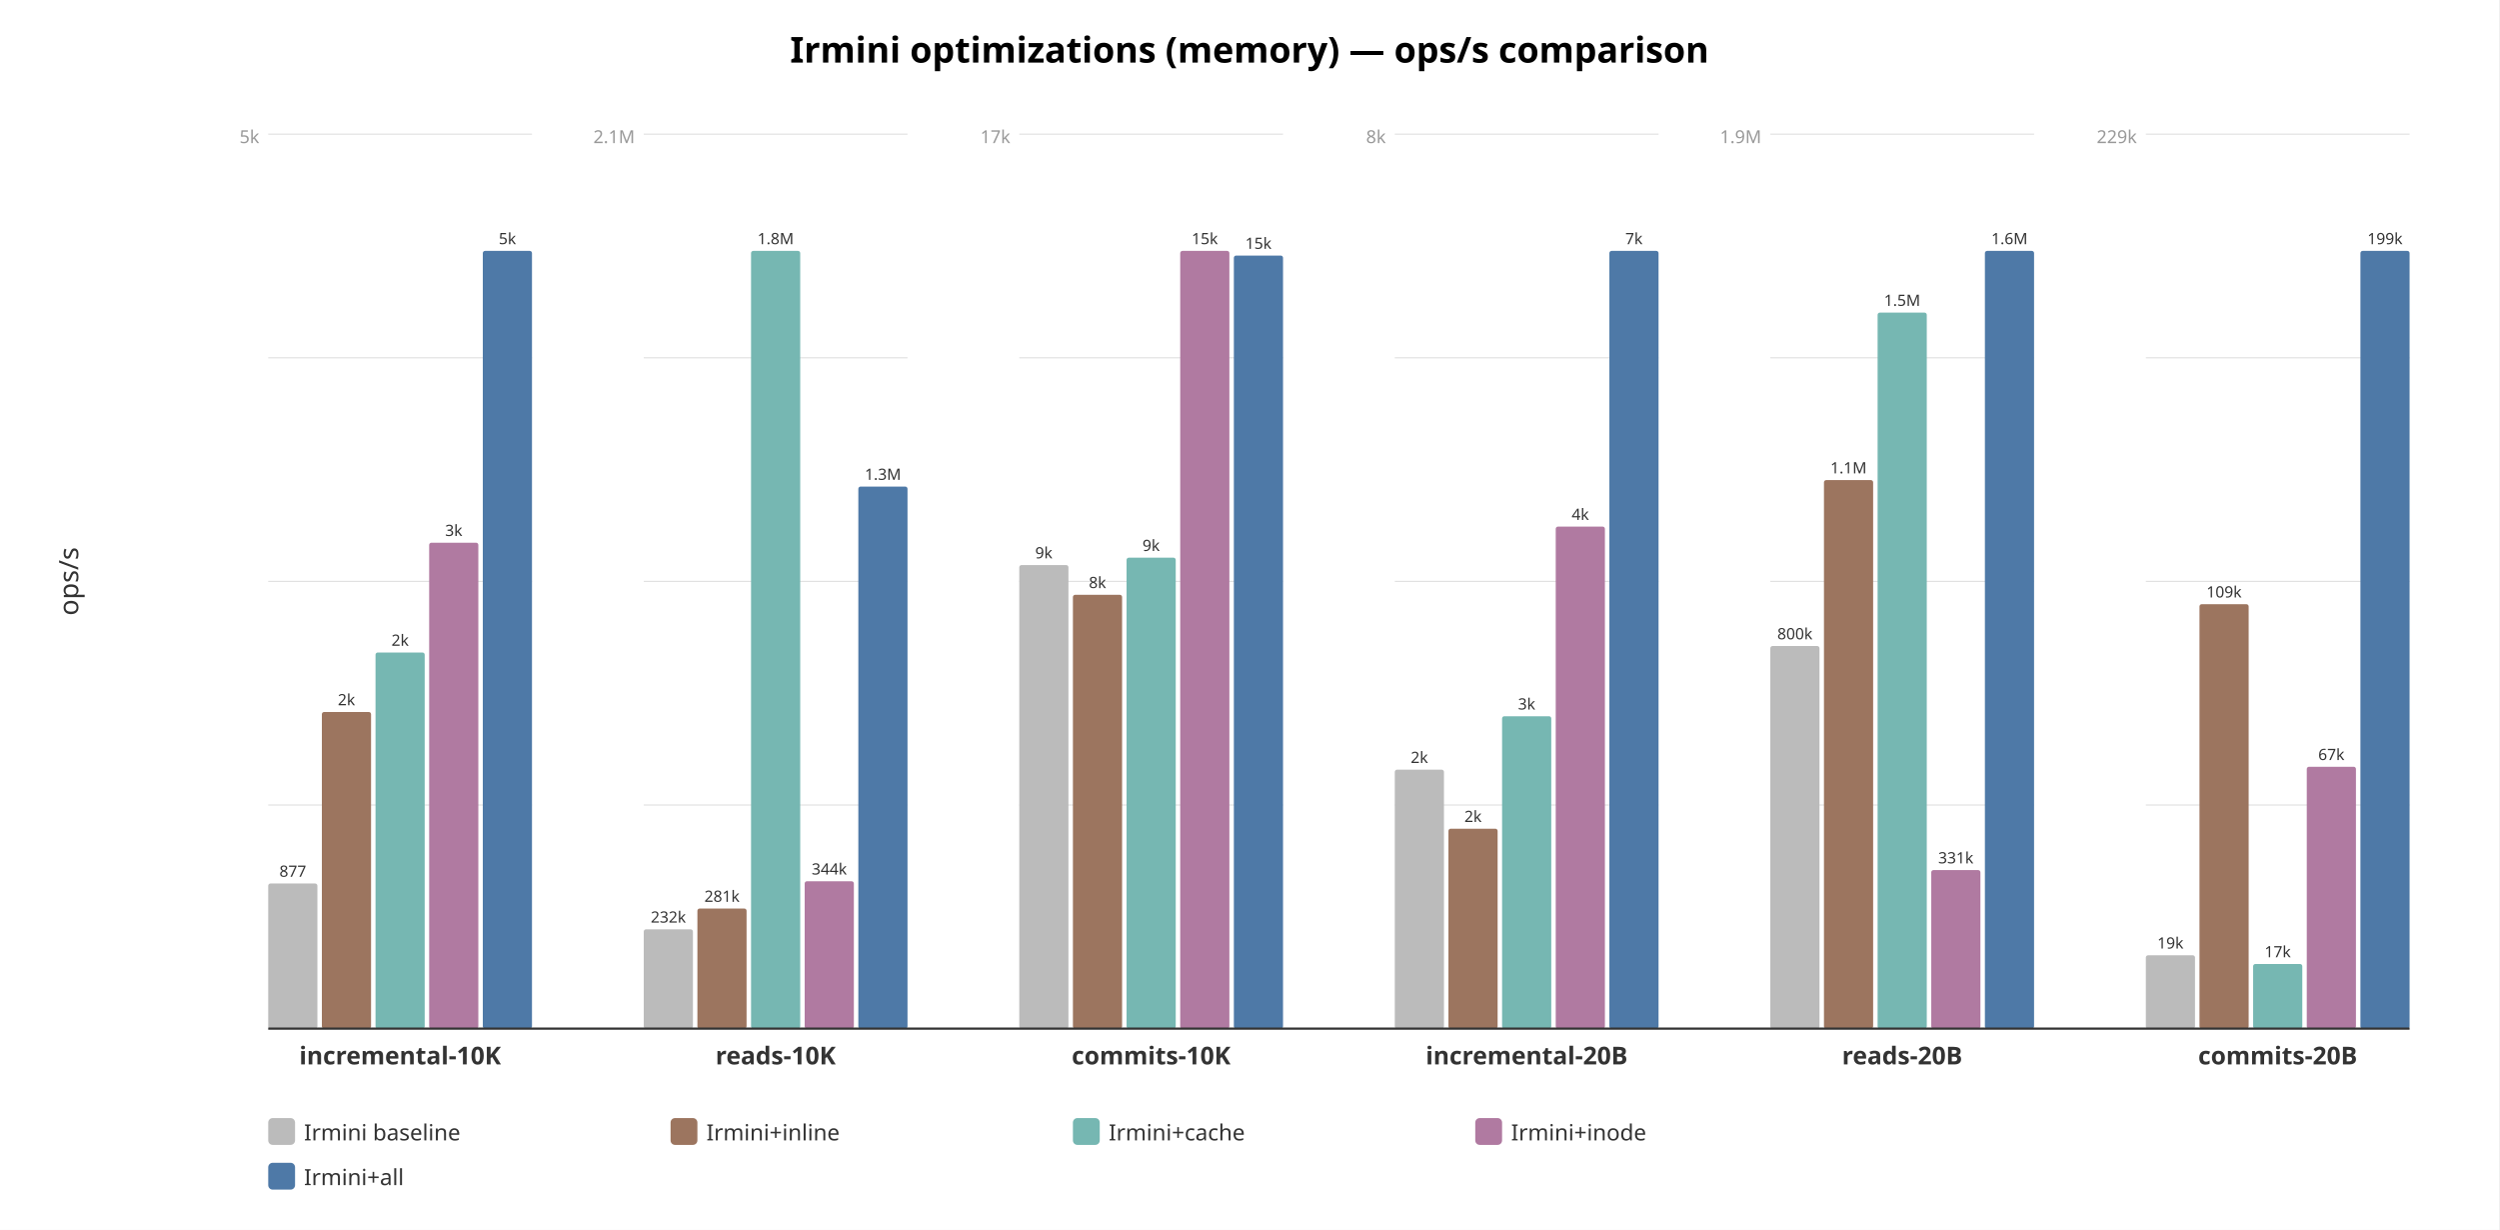
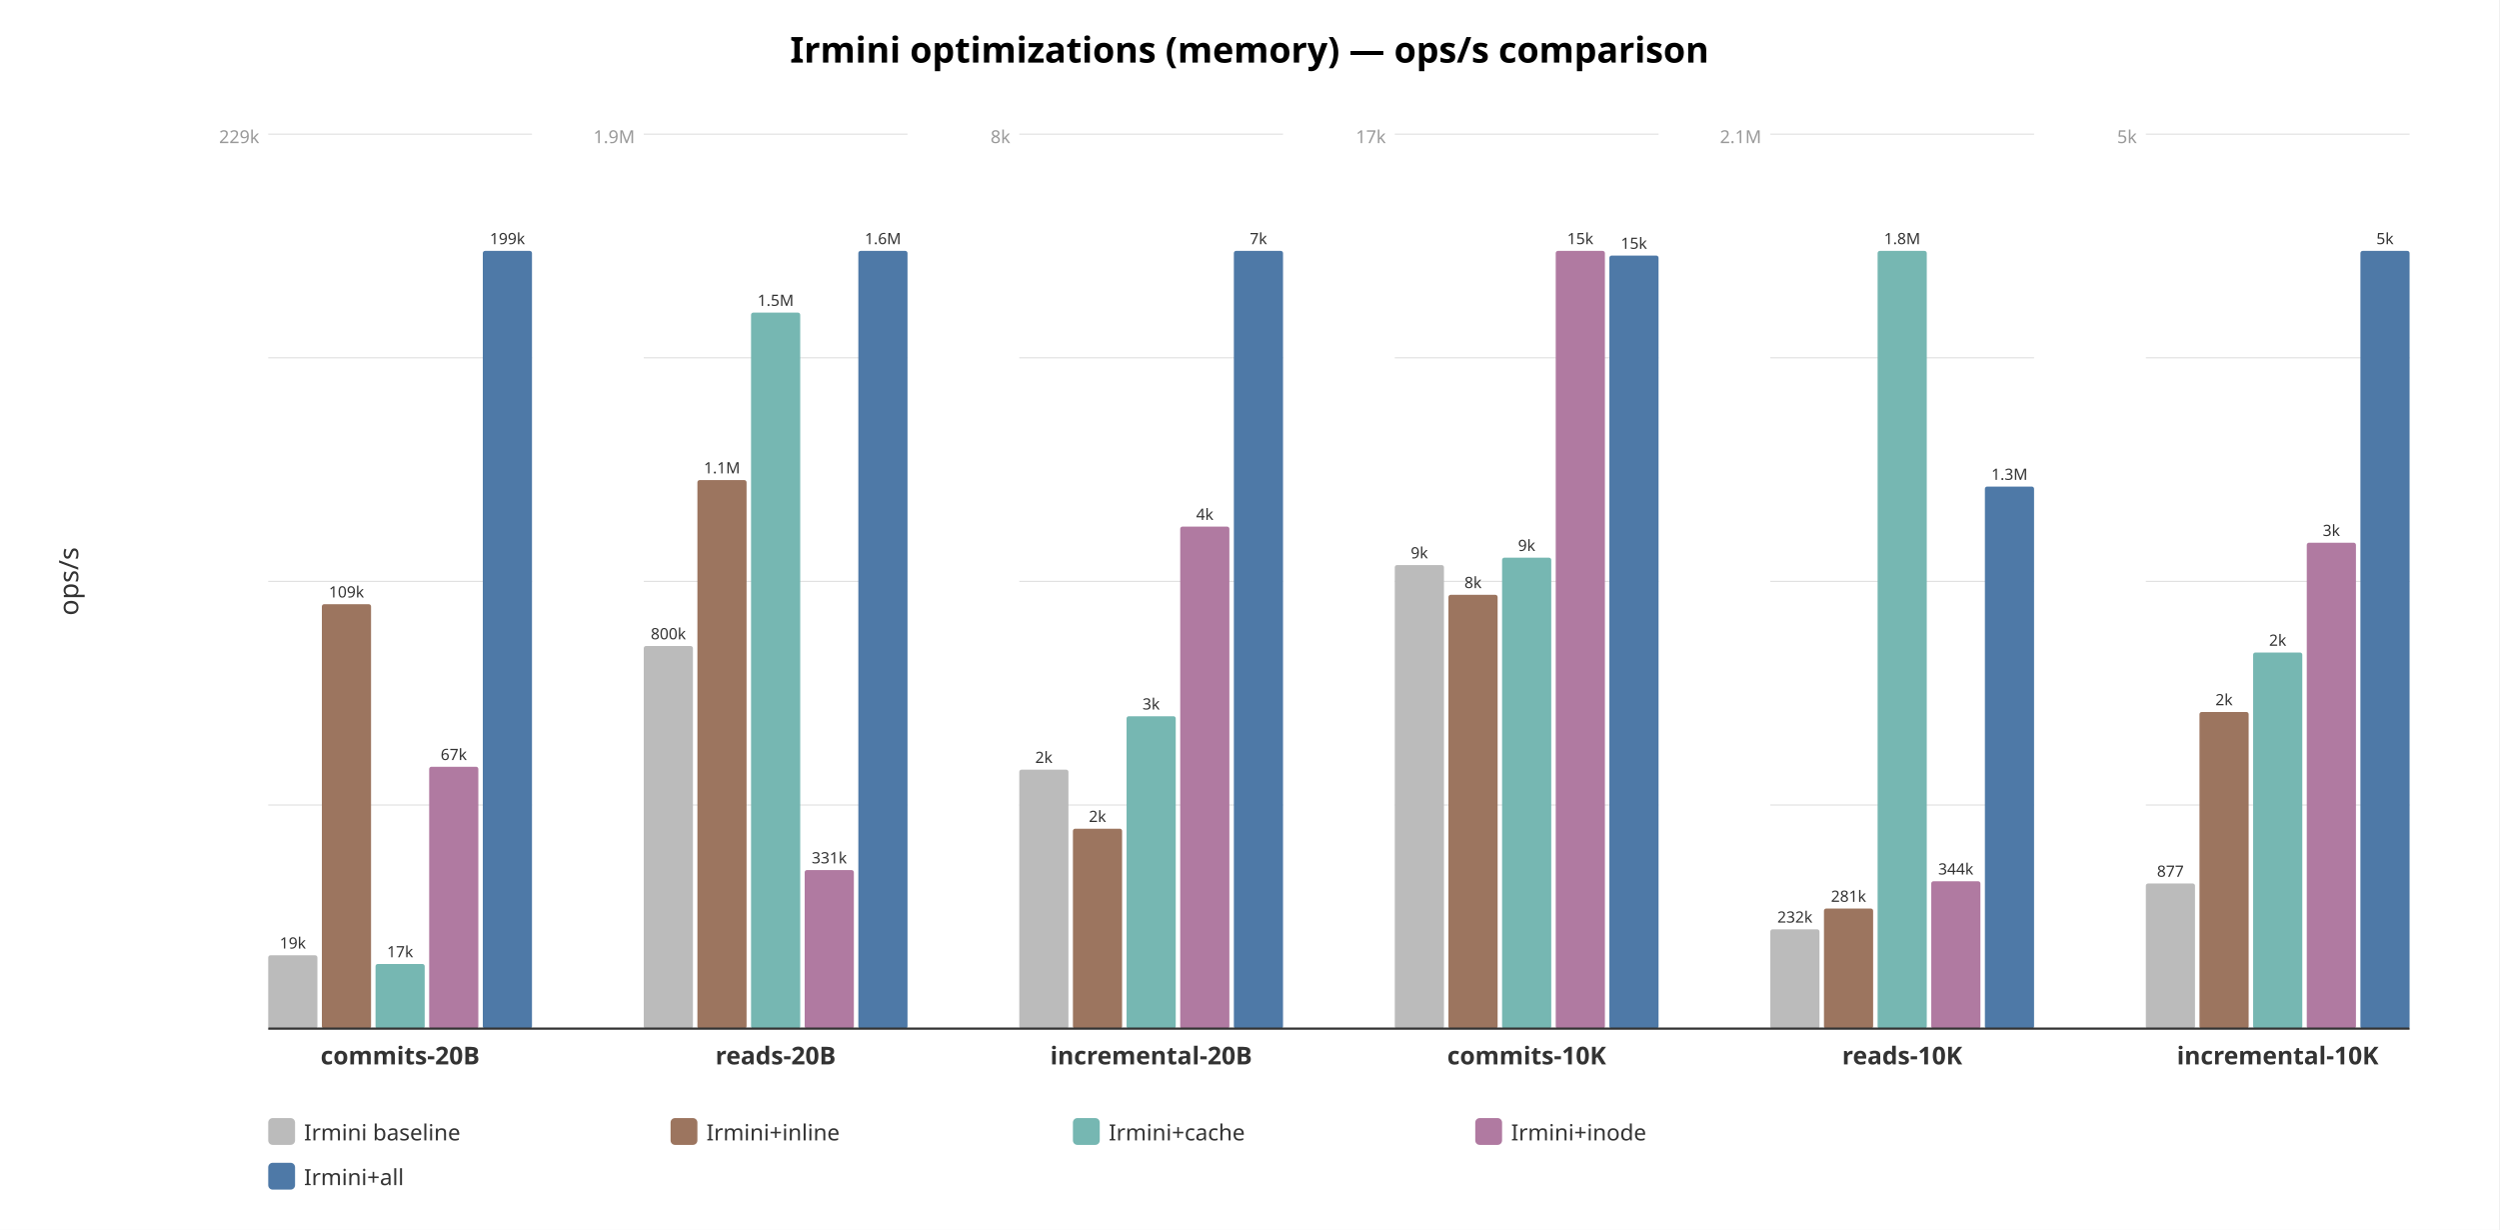
<svg xmlns="http://www.w3.org/2000/svg" width="1118" height="550" font-family="system-ui, sans-serif" font-size="11">
  <rect width="1118" height="550" fill="white" />
  <defs>
</defs>
  <text x="559.0" y="28" text-anchor="middle" font-size="16" font-weight="bold">Irmini optimizations (memory) — ops/s comparison</text>
  <g transform="translate(120,60)">
    <text x="-85" y="200.0" text-anchor="middle" font-size="12" fill="#333" transform="rotate(-90,-85,200.0)">ops/s</text>
    <line x1="0" y1="300.0" x2="118" y2="300.0" stroke="#e0e0e0" stroke-width="0.5" />
    <line x1="0" y1="200.0" x2="118" y2="200.0" stroke="#e0e0e0" stroke-width="0.5" />
    <line x1="0" y1="100.0" x2="118" y2="100.0" stroke="#e0e0e0" stroke-width="0.5" />
    <line x1="0" y1="0.0" x2="118" y2="0.0" stroke="#e0e0e0" stroke-width="0.5" />
-     <text x="-4.0" y="4.0" text-anchor="end" font-size="8" fill="#999">5k</text>
-     <rect x="0.0" y="335.1" width="22" height="64.9" fill="#bbb" rx="1" />
-     <text x="11.0" y="332.1" text-anchor="middle" font-size="7" fill="#333">877</text>
-     <rect x="24.0" y="258.4" width="22" height="141.6" fill="#9c755f" rx="1" />
-     <text x="35.0" y="255.4" text-anchor="middle" font-size="7" fill="#333">2k</text>
-     <rect x="48.0" y="231.8" width="22" height="168.2" fill="#76b7b2" rx="1" />
-     <text x="59.0" y="228.8" text-anchor="middle" font-size="7" fill="#333">2k</text>
-     <rect x="72.0" y="182.7" width="22" height="217.3" fill="#b07aa1" rx="1" />
-     <text x="83.0" y="179.7" text-anchor="middle" font-size="7" fill="#333">3k</text>
+     <text x="-4.0" y="4.0" text-anchor="end" font-size="8" fill="#999">229k</text>
+     <rect x="0.0" y="367.2" width="22" height="32.8" fill="#bbb" rx="1" />
+     <text x="11.0" y="364.2" text-anchor="middle" font-size="7" fill="#333">19k</text>
+     <rect x="24.0" y="210.2" width="22" height="189.8" fill="#9c755f" rx="1" />
+     <text x="35.0" y="207.2" text-anchor="middle" font-size="7" fill="#333">109k</text>
+     <rect x="48.0" y="371.1" width="22" height="28.9" fill="#76b7b2" rx="1" />
+     <text x="59.0" y="368.1" text-anchor="middle" font-size="7" fill="#333">17k</text>
+     <rect x="72.0" y="282.9" width="22" height="117.1" fill="#b07aa1" rx="1" />
+     <text x="83.0" y="279.9" text-anchor="middle" font-size="7" fill="#333">67k</text>
    <rect x="96.0" y="52.2" width="22" height="347.8" fill="#4e79a7" rx="1" />
-     <text x="107.0" y="49.2" text-anchor="middle" font-size="7" fill="#333">5k</text>
-     <text x="59.0" y="416" text-anchor="middle" font-size="11" font-weight="bold" fill="#333">incremental-10K</text>
+     <text x="107.0" y="49.2" text-anchor="middle" font-size="7" fill="#333">199k</text>
+     <text x="59.0" y="416" text-anchor="middle" font-size="11" font-weight="bold" fill="#333">commits-20B</text>
    <line x1="168" y1="300.0" x2="286" y2="300.0" stroke="#e0e0e0" stroke-width="0.5" />
    <line x1="168" y1="200.0" x2="286" y2="200.0" stroke="#e0e0e0" stroke-width="0.5" />
    <line x1="168" y1="100.0" x2="286" y2="100.0" stroke="#e0e0e0" stroke-width="0.5" />
    <line x1="168" y1="0.0" x2="286" y2="0.0" stroke="#e0e0e0" stroke-width="0.5" />
-     <text x="164.0" y="4.0" text-anchor="end" font-size="8" fill="#999">2.1M</text>
-     <rect x="168.0" y="355.6" width="22" height="44.4" fill="#bbb" rx="1" />
-     <text x="179.0" y="352.6" text-anchor="middle" font-size="7" fill="#333">232k</text>
-     <rect x="192.0" y="346.3" width="22" height="53.7" fill="#9c755f" rx="1" />
-     <text x="203.0" y="343.3" text-anchor="middle" font-size="7" fill="#333">281k</text>
-     <rect x="216.0" y="52.2" width="22" height="347.8" fill="#76b7b2" rx="1" />
-     <text x="227.0" y="49.2" text-anchor="middle" font-size="7" fill="#333">1.8M</text>
-     <rect x="240.0" y="334.1" width="22" height="65.9" fill="#b07aa1" rx="1" />
-     <text x="251.0" y="331.1" text-anchor="middle" font-size="7" fill="#333">344k</text>
-     <rect x="264.0" y="157.6" width="22" height="242.4" fill="#4e79a7" rx="1" />
-     <text x="275.0" y="154.6" text-anchor="middle" font-size="7" fill="#333">1.3M</text>
-     <text x="227.0" y="416" text-anchor="middle" font-size="11" font-weight="bold" fill="#333">reads-10K</text>
+     <text x="164.0" y="4.0" text-anchor="end" font-size="8" fill="#999">1.9M</text>
+     <rect x="168.0" y="228.9" width="22" height="171.1" fill="#bbb" rx="1" />
+     <text x="179.0" y="225.9" text-anchor="middle" font-size="7" fill="#333">800k</text>
+     <rect x="192.0" y="154.7" width="22" height="245.3" fill="#9c755f" rx="1" />
+     <text x="203.0" y="151.7" text-anchor="middle" font-size="7" fill="#333">1.1M</text>
+     <rect x="216.0" y="79.8" width="22" height="320.2" fill="#76b7b2" rx="1" />
+     <text x="227.0" y="76.8" text-anchor="middle" font-size="7" fill="#333">1.5M</text>
+     <rect x="240.0" y="329.1" width="22" height="70.9" fill="#b07aa1" rx="1" />
+     <text x="251.0" y="326.1" text-anchor="middle" font-size="7" fill="#333">331k</text>
+     <rect x="264.0" y="52.2" width="22" height="347.8" fill="#4e79a7" rx="1" />
+     <text x="275.0" y="49.2" text-anchor="middle" font-size="7" fill="#333">1.6M</text>
+     <text x="227.0" y="416" text-anchor="middle" font-size="11" font-weight="bold" fill="#333">reads-20B</text>
    <line x1="336" y1="300.0" x2="454" y2="300.0" stroke="#e0e0e0" stroke-width="0.5" />
    <line x1="336" y1="200.0" x2="454" y2="200.0" stroke="#e0e0e0" stroke-width="0.5" />
    <line x1="336" y1="100.0" x2="454" y2="100.0" stroke="#e0e0e0" stroke-width="0.5" />
    <line x1="336" y1="0.0" x2="454" y2="0.0" stroke="#e0e0e0" stroke-width="0.5" />
-     <text x="332.0" y="4.0" text-anchor="end" font-size="8" fill="#999">17k</text>
-     <rect x="336.0" y="192.7" width="22" height="207.3" fill="#bbb" rx="1" />
-     <text x="347.0" y="189.7" text-anchor="middle" font-size="7" fill="#333">9k</text>
-     <rect x="360.0" y="206.0" width="22" height="194.0" fill="#9c755f" rx="1" />
-     <text x="371.0" y="203.0" text-anchor="middle" font-size="7" fill="#333">8k</text>
-     <rect x="384.0" y="189.4" width="22" height="210.6" fill="#76b7b2" rx="1" />
-     <text x="395.0" y="186.4" text-anchor="middle" font-size="7" fill="#333">9k</text>
-     <rect x="408.0" y="52.2" width="22" height="347.8" fill="#b07aa1" rx="1" />
-     <text x="419.0" y="49.2" text-anchor="middle" font-size="7" fill="#333">15k</text>
-     <rect x="432.0" y="54.3" width="22" height="345.7" fill="#4e79a7" rx="1" />
-     <text x="443.0" y="51.3" text-anchor="middle" font-size="7" fill="#333">15k</text>
-     <text x="395.0" y="416" text-anchor="middle" font-size="11" font-weight="bold" fill="#333">commits-10K</text>
+     <text x="332.0" y="4.0" text-anchor="end" font-size="8" fill="#999">8k</text>
+     <rect x="336.0" y="284.2" width="22" height="115.8" fill="#bbb" rx="1" />
+     <text x="347.0" y="281.2" text-anchor="middle" font-size="7" fill="#333">2k</text>
+     <rect x="360.0" y="310.6" width="22" height="89.4" fill="#9c755f" rx="1" />
+     <text x="371.0" y="307.6" text-anchor="middle" font-size="7" fill="#333">2k</text>
+     <rect x="384.0" y="260.3" width="22" height="139.7" fill="#76b7b2" rx="1" />
+     <text x="395.0" y="257.3" text-anchor="middle" font-size="7" fill="#333">3k</text>
+     <rect x="408.0" y="175.5" width="22" height="224.5" fill="#b07aa1" rx="1" />
+     <text x="419.0" y="172.5" text-anchor="middle" font-size="7" fill="#333">4k</text>
+     <rect x="432.0" y="52.2" width="22" height="347.8" fill="#4e79a7" rx="1" />
+     <text x="443.0" y="49.2" text-anchor="middle" font-size="7" fill="#333">7k</text>
+     <text x="395.0" y="416" text-anchor="middle" font-size="11" font-weight="bold" fill="#333">incremental-20B</text>
    <line x1="504" y1="300.0" x2="622" y2="300.0" stroke="#e0e0e0" stroke-width="0.5" />
    <line x1="504" y1="200.0" x2="622" y2="200.0" stroke="#e0e0e0" stroke-width="0.5" />
    <line x1="504" y1="100.0" x2="622" y2="100.0" stroke="#e0e0e0" stroke-width="0.5" />
    <line x1="504" y1="0.0" x2="622" y2="0.0" stroke="#e0e0e0" stroke-width="0.5" />
-     <text x="500.0" y="4.0" text-anchor="end" font-size="8" fill="#999">8k</text>
-     <rect x="504.0" y="284.2" width="22" height="115.8" fill="#bbb" rx="1" />
-     <text x="515.0" y="281.2" text-anchor="middle" font-size="7" fill="#333">2k</text>
-     <rect x="528.0" y="310.6" width="22" height="89.4" fill="#9c755f" rx="1" />
-     <text x="539.0" y="307.6" text-anchor="middle" font-size="7" fill="#333">2k</text>
-     <rect x="552.0" y="260.3" width="22" height="139.7" fill="#76b7b2" rx="1" />
-     <text x="563.0" y="257.3" text-anchor="middle" font-size="7" fill="#333">3k</text>
-     <rect x="576.0" y="175.5" width="22" height="224.5" fill="#b07aa1" rx="1" />
-     <text x="587.0" y="172.5" text-anchor="middle" font-size="7" fill="#333">4k</text>
-     <rect x="600.0" y="52.2" width="22" height="347.8" fill="#4e79a7" rx="1" />
-     <text x="611.0" y="49.2" text-anchor="middle" font-size="7" fill="#333">7k</text>
-     <text x="563.0" y="416" text-anchor="middle" font-size="11" font-weight="bold" fill="#333">incremental-20B</text>
+     <text x="500.0" y="4.0" text-anchor="end" font-size="8" fill="#999">17k</text>
+     <rect x="504.0" y="192.7" width="22" height="207.3" fill="#bbb" rx="1" />
+     <text x="515.0" y="189.7" text-anchor="middle" font-size="7" fill="#333">9k</text>
+     <rect x="528.0" y="206.0" width="22" height="194.0" fill="#9c755f" rx="1" />
+     <text x="539.0" y="203.0" text-anchor="middle" font-size="7" fill="#333">8k</text>
+     <rect x="552.0" y="189.4" width="22" height="210.6" fill="#76b7b2" rx="1" />
+     <text x="563.0" y="186.4" text-anchor="middle" font-size="7" fill="#333">9k</text>
+     <rect x="576.0" y="52.2" width="22" height="347.8" fill="#b07aa1" rx="1" />
+     <text x="587.0" y="49.2" text-anchor="middle" font-size="7" fill="#333">15k</text>
+     <rect x="600.0" y="54.3" width="22" height="345.7" fill="#4e79a7" rx="1" />
+     <text x="611.0" y="51.3" text-anchor="middle" font-size="7" fill="#333">15k</text>
+     <text x="563.0" y="416" text-anchor="middle" font-size="11" font-weight="bold" fill="#333">commits-10K</text>
    <line x1="672" y1="300.0" x2="790" y2="300.0" stroke="#e0e0e0" stroke-width="0.5" />
    <line x1="672" y1="200.0" x2="790" y2="200.0" stroke="#e0e0e0" stroke-width="0.5" />
    <line x1="672" y1="100.0" x2="790" y2="100.0" stroke="#e0e0e0" stroke-width="0.5" />
    <line x1="672" y1="0.0" x2="790" y2="0.0" stroke="#e0e0e0" stroke-width="0.5" />
-     <text x="668.0" y="4.0" text-anchor="end" font-size="8" fill="#999">1.9M</text>
-     <rect x="672.0" y="228.9" width="22" height="171.1" fill="#bbb" rx="1" />
-     <text x="683.0" y="225.9" text-anchor="middle" font-size="7" fill="#333">800k</text>
-     <rect x="696.0" y="154.7" width="22" height="245.3" fill="#9c755f" rx="1" />
-     <text x="707.0" y="151.7" text-anchor="middle" font-size="7" fill="#333">1.1M</text>
-     <rect x="720.0" y="79.8" width="22" height="320.2" fill="#76b7b2" rx="1" />
-     <text x="731.0" y="76.8" text-anchor="middle" font-size="7" fill="#333">1.5M</text>
-     <rect x="744.0" y="329.1" width="22" height="70.9" fill="#b07aa1" rx="1" />
-     <text x="755.0" y="326.1" text-anchor="middle" font-size="7" fill="#333">331k</text>
-     <rect x="768.0" y="52.2" width="22" height="347.8" fill="#4e79a7" rx="1" />
-     <text x="779.0" y="49.2" text-anchor="middle" font-size="7" fill="#333">1.6M</text>
-     <text x="731.0" y="416" text-anchor="middle" font-size="11" font-weight="bold" fill="#333">reads-20B</text>
+     <text x="668.0" y="4.0" text-anchor="end" font-size="8" fill="#999">2.1M</text>
+     <rect x="672.0" y="355.6" width="22" height="44.4" fill="#bbb" rx="1" />
+     <text x="683.0" y="352.6" text-anchor="middle" font-size="7" fill="#333">232k</text>
+     <rect x="696.0" y="346.3" width="22" height="53.7" fill="#9c755f" rx="1" />
+     <text x="707.0" y="343.3" text-anchor="middle" font-size="7" fill="#333">281k</text>
+     <rect x="720.0" y="52.2" width="22" height="347.8" fill="#76b7b2" rx="1" />
+     <text x="731.0" y="49.2" text-anchor="middle" font-size="7" fill="#333">1.8M</text>
+     <rect x="744.0" y="334.1" width="22" height="65.9" fill="#b07aa1" rx="1" />
+     <text x="755.0" y="331.1" text-anchor="middle" font-size="7" fill="#333">344k</text>
+     <rect x="768.0" y="157.6" width="22" height="242.4" fill="#4e79a7" rx="1" />
+     <text x="779.0" y="154.6" text-anchor="middle" font-size="7" fill="#333">1.3M</text>
+     <text x="731.0" y="416" text-anchor="middle" font-size="11" font-weight="bold" fill="#333">reads-10K</text>
    <line x1="840" y1="300.0" x2="958" y2="300.0" stroke="#e0e0e0" stroke-width="0.5" />
    <line x1="840" y1="200.0" x2="958" y2="200.0" stroke="#e0e0e0" stroke-width="0.5" />
    <line x1="840" y1="100.0" x2="958" y2="100.0" stroke="#e0e0e0" stroke-width="0.5" />
    <line x1="840" y1="0.0" x2="958" y2="0.0" stroke="#e0e0e0" stroke-width="0.5" />
-     <text x="836.0" y="4.0" text-anchor="end" font-size="8" fill="#999">229k</text>
-     <rect x="840.0" y="367.2" width="22" height="32.8" fill="#bbb" rx="1" />
-     <text x="851.0" y="364.2" text-anchor="middle" font-size="7" fill="#333">19k</text>
-     <rect x="864.0" y="210.2" width="22" height="189.8" fill="#9c755f" rx="1" />
-     <text x="875.0" y="207.2" text-anchor="middle" font-size="7" fill="#333">109k</text>
-     <rect x="888.0" y="371.1" width="22" height="28.9" fill="#76b7b2" rx="1" />
-     <text x="899.0" y="368.1" text-anchor="middle" font-size="7" fill="#333">17k</text>
-     <rect x="912.0" y="282.9" width="22" height="117.1" fill="#b07aa1" rx="1" />
-     <text x="923.0" y="279.9" text-anchor="middle" font-size="7" fill="#333">67k</text>
+     <text x="836.0" y="4.0" text-anchor="end" font-size="8" fill="#999">5k</text>
+     <rect x="840.0" y="335.1" width="22" height="64.9" fill="#bbb" rx="1" />
+     <text x="851.0" y="332.1" text-anchor="middle" font-size="7" fill="#333">877</text>
+     <rect x="864.0" y="258.4" width="22" height="141.6" fill="#9c755f" rx="1" />
+     <text x="875.0" y="255.4" text-anchor="middle" font-size="7" fill="#333">2k</text>
+     <rect x="888.0" y="231.8" width="22" height="168.2" fill="#76b7b2" rx="1" />
+     <text x="899.0" y="228.8" text-anchor="middle" font-size="7" fill="#333">2k</text>
+     <rect x="912.0" y="182.7" width="22" height="217.3" fill="#b07aa1" rx="1" />
+     <text x="923.0" y="179.7" text-anchor="middle" font-size="7" fill="#333">3k</text>
    <rect x="936.0" y="52.2" width="22" height="347.8" fill="#4e79a7" rx="1" />
-     <text x="947.0" y="49.2" text-anchor="middle" font-size="7" fill="#333">199k</text>
-     <text x="899.0" y="416" text-anchor="middle" font-size="11" font-weight="bold" fill="#333">commits-20B</text>
+     <text x="947.0" y="49.2" text-anchor="middle" font-size="7" fill="#333">5k</text>
+     <text x="899.0" y="416" text-anchor="middle" font-size="11" font-weight="bold" fill="#333">incremental-10K</text>
    <line x1="0" y1="400" x2="958" y2="400" stroke="#333" stroke-width="1" />
  </g>
  <g transform="translate(120,500)">
    <rect x="0" y="0" width="12" height="12" fill="#bbb" rx="2" />
    <text x="16" y="10" font-size="10" fill="#333">Irmini baseline</text>
    <rect x="180" y="0" width="12" height="12" fill="#9c755f" rx="2" />
    <text x="196" y="10" font-size="10" fill="#333">Irmini+inline</text>
    <rect x="360" y="0" width="12" height="12" fill="#76b7b2" rx="2" />
    <text x="376" y="10" font-size="10" fill="#333">Irmini+cache</text>
    <rect x="540" y="0" width="12" height="12" fill="#b07aa1" rx="2" />
    <text x="556" y="10" font-size="10" fill="#333">Irmini+inode</text>
    <rect x="0" y="20" width="12" height="12" fill="#4e79a7" rx="2" />
    <text x="16" y="30" font-size="10" fill="#333">Irmini+all</text>
  </g>
</svg>
